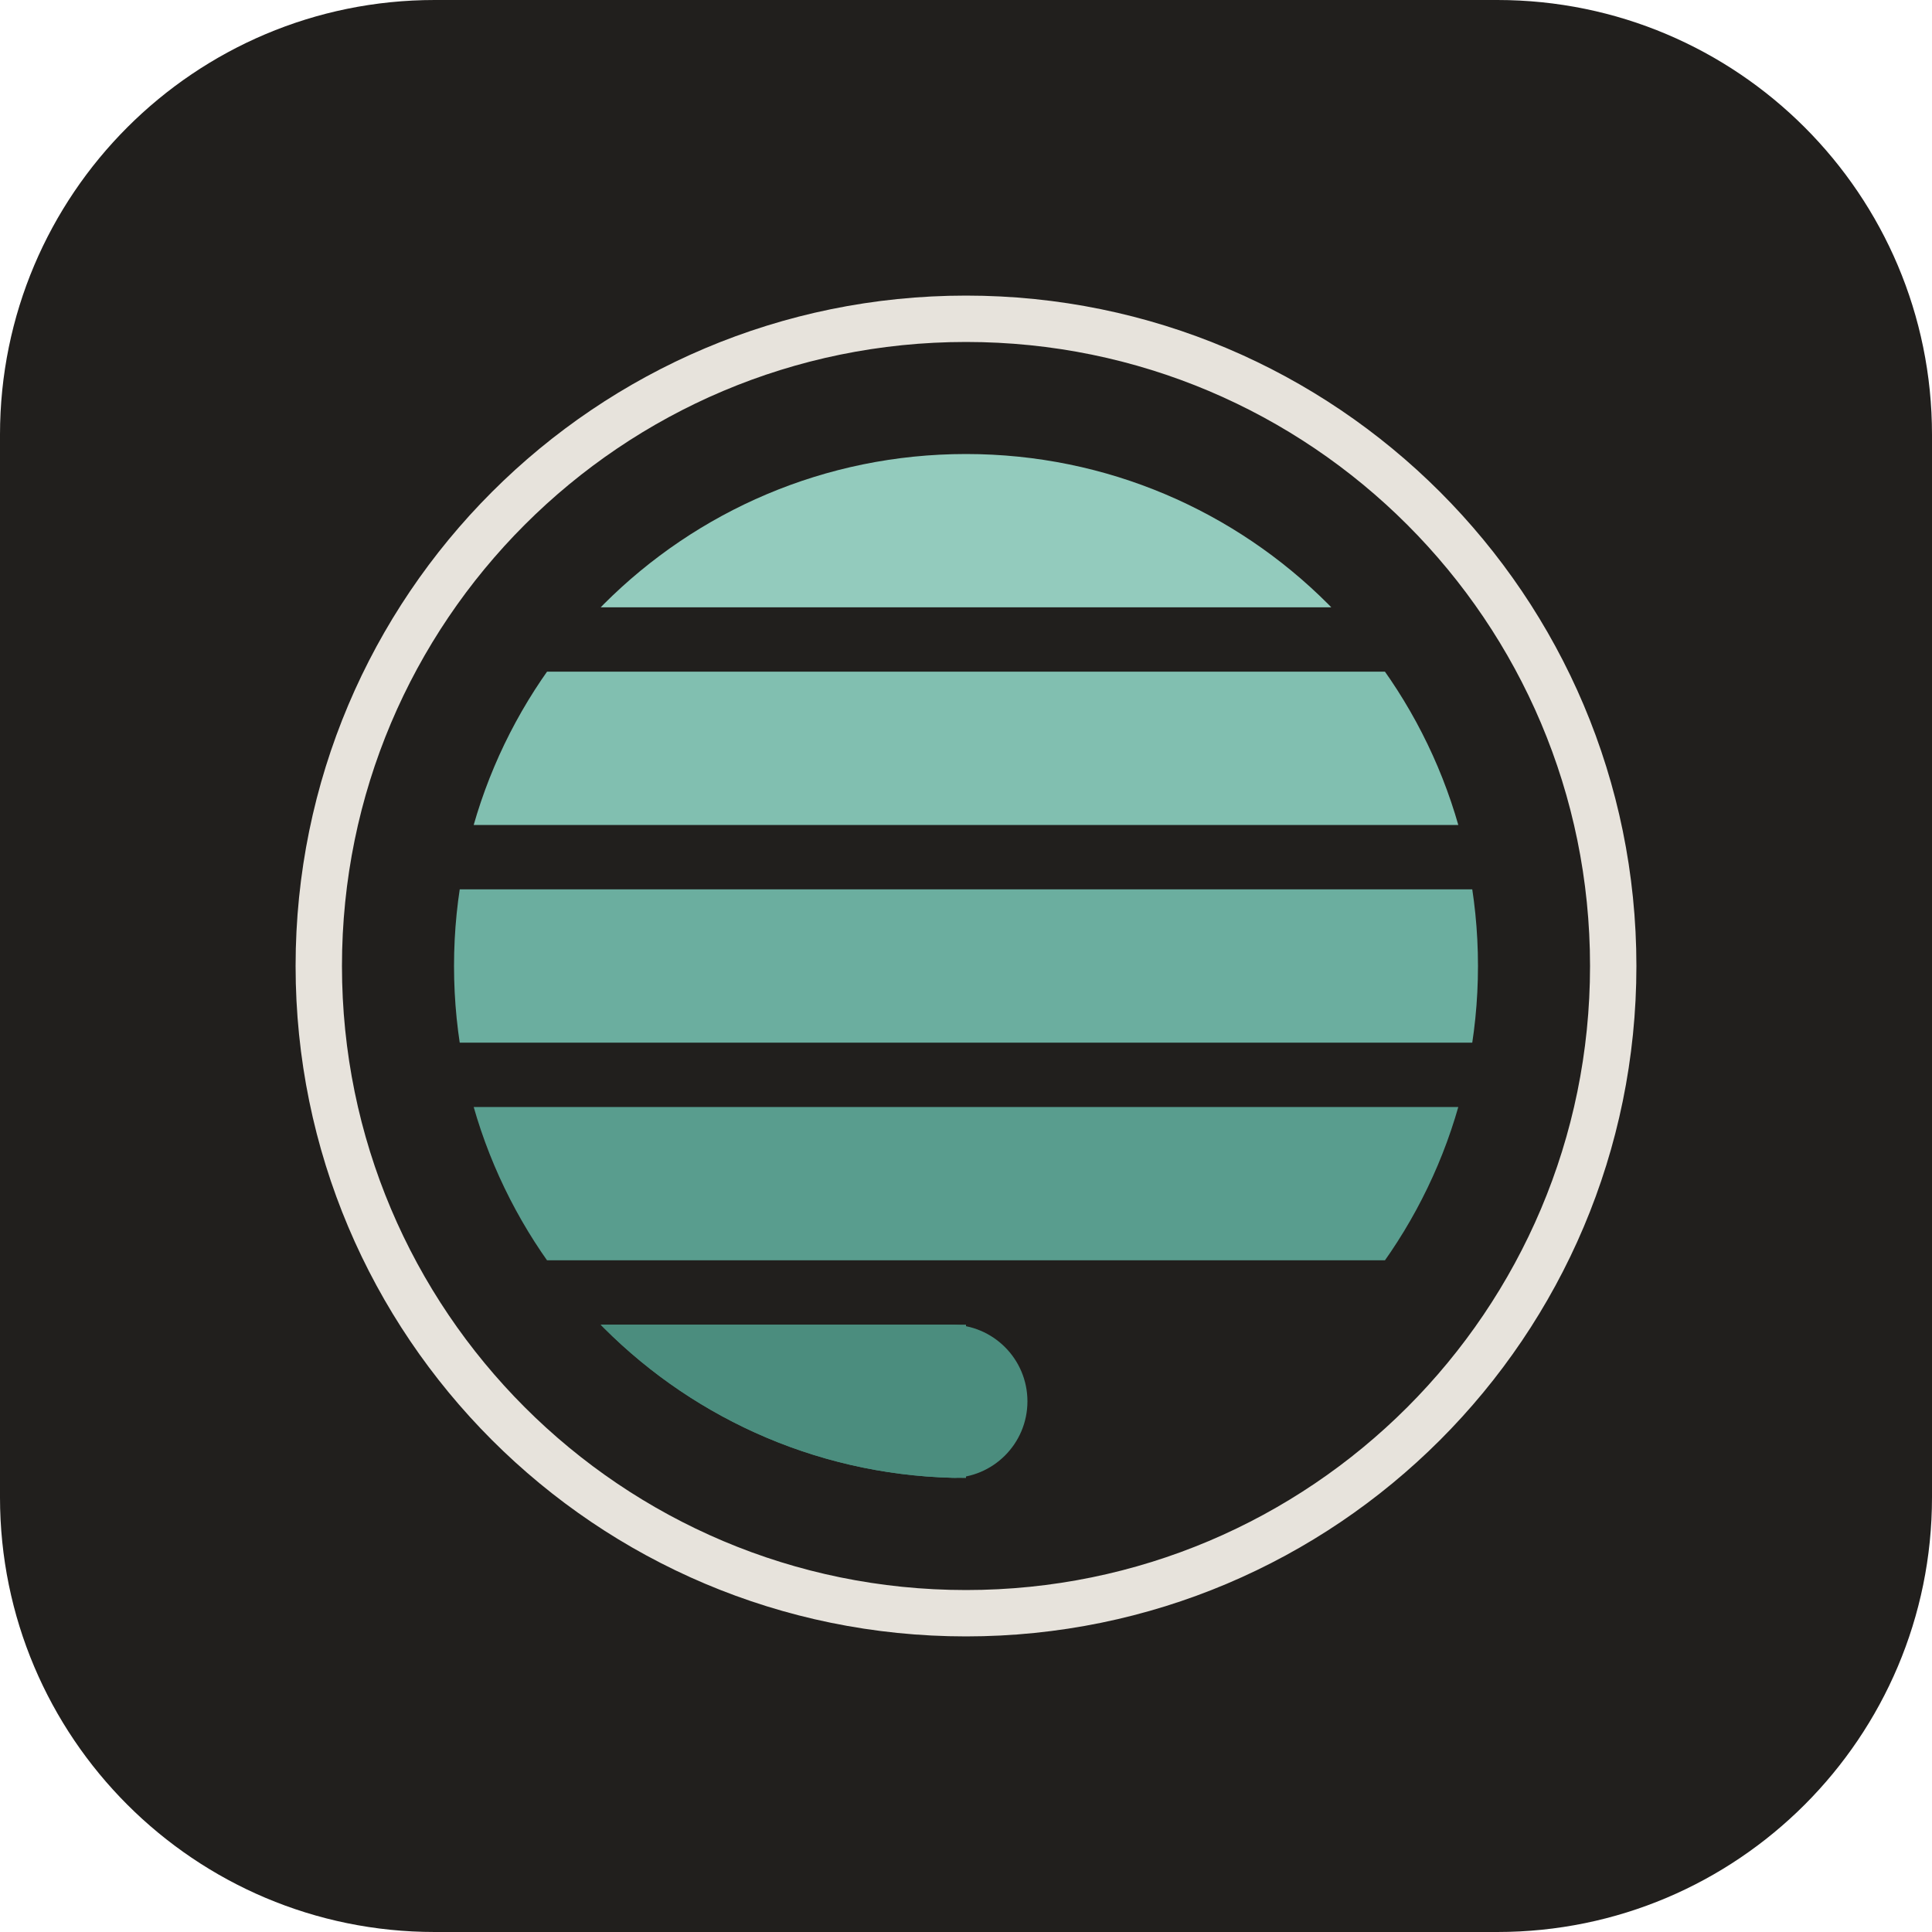
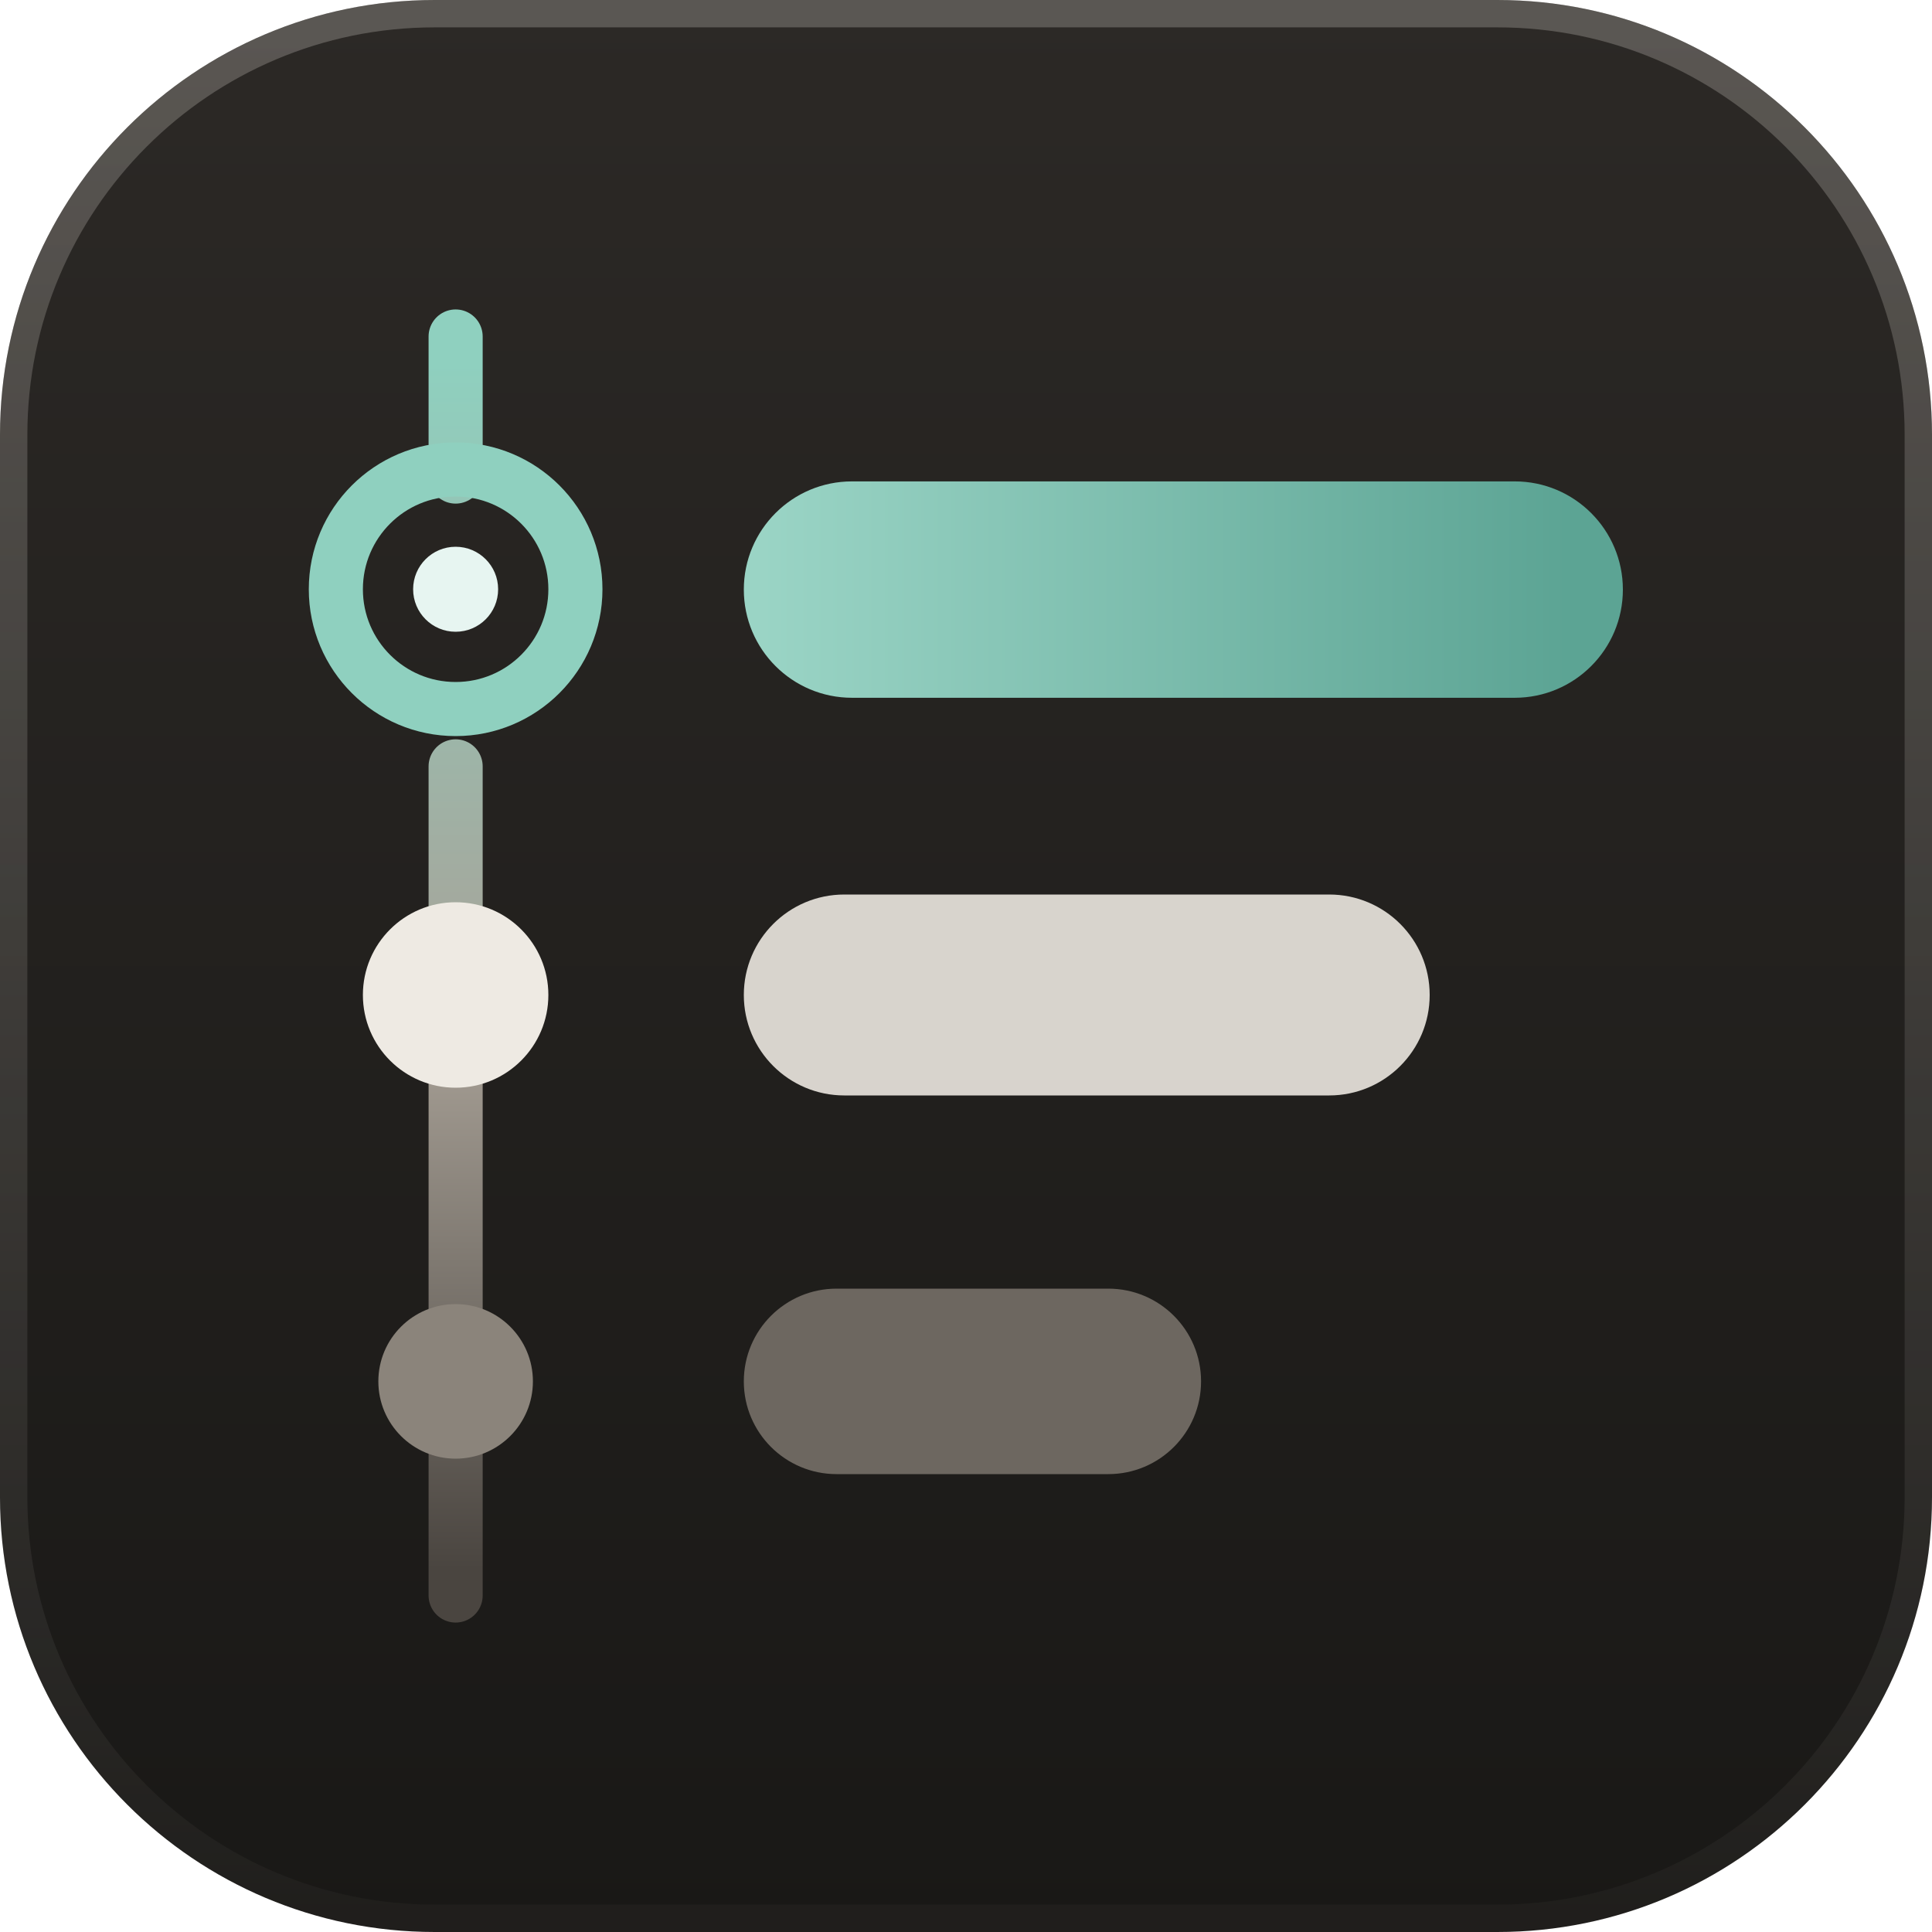
- <svg xmlns="http://www.w3.org/2000/svg" viewBox="834 30 300 300" role="img" aria-label="Tacit">
+ <svg xmlns="http://www.w3.org/2000/svg" viewBox="0 0 120 120" role="img" aria-label="Tacit">
  <defs>
-     <clipPath id="d">
-       <circle cx="984" cy="180" r="79.5" />
-     </clipPath>
+     <linearGradient id="bg" x1="0" y1="0" x2="0" y2="1">
+       <stop offset="0%" stop-color="#2c2926" />
+       <stop offset="100%" stop-color="#191816" />
+     </linearGradient>
+     <linearGradient id="rim" x1="0" y1="0" x2="0" y2="1">
+       <stop offset="0%" stop-color="#fffaf2" stop-opacity="0.22" />
+       <stop offset="100%" stop-color="#fffaf2" stop-opacity="0.03" />
+     </linearGradient>
+     <linearGradient id="rail" x1="30.5" y1="22.5" x2="30.5" y2="97.5" gradientUnits="userSpaceOnUse">
+       <stop offset="0%" stop-color="#8fd0bf" />
+       <stop offset="55%" stop-color="#a8a197" />
+       <stop offset="100%" stop-color="#4a4540" />
+     </linearGradient>
+     <linearGradient id="bar" x1="47.3" y1="38.6" x2="97.4" y2="38.6" gradientUnits="userSpaceOnUse">
+       <stop offset="0%" stop-color="#9ad4c5" />
+       <stop offset="100%" stop-color="#5ca494" />
+     </linearGradient>
  </defs>
-   <rect x="834" y="30" width="300" height="300" rx="67.5" fill="#211f1d" />
-   <circle cx="984" cy="180" r="100.5" fill="none" stroke="#e7e3dc" stroke-width="7.2" />
-   <g clip-path="url(#d)">
-     <path fill="#93cbbd" d="M904.5 100.5h159v23.803H904.5z" />
-     <path fill="#81bfb0" d="M904.5 134.299h159v23.803H904.5z" />
-     <path fill="#6bae9f" d="M904.5 168.098h159v23.803H904.5z" />
-     <path fill="#599d8e" d="M904.5 201.897h159v23.803H904.5z" />
-     <rect x="904.5" y="235.696" width="89.04" height="23.804" rx="11.902" fill="#4b8d7e" />
-     <path fill="#4b8d7e" d="M904.5 235.696H984V259.5h-79.5z" />
-   </g>
+   <rect x="0" y="0" width="120" height="120" rx="27" fill="url(#bg)" />
+   <rect x="0.85" y="0.85" width="118.3" height="118.3" rx="26.15" fill="none" stroke="url(#rim)" stroke-width="1.7" />
+   <path d="M28.3 20.9 V29.6 M28.3 47.6 V99.1" fill="none" stroke="url(#rail)" stroke-width="3.36" stroke-linecap="round" />
+   <circle cx="28.3" cy="36.6" r="7.44" fill="none" stroke="#8fd0bf" stroke-width="3.36" />
+   <circle cx="28.3" cy="36.6" r="2.64" fill="#e7f5f1" />
+   <rect x="46.2" y="29.9" width="54.6" height="13.44" rx="6.72" fill="url(#bar)" />
+   <circle cx="28.3" cy="61.8" r="5.76" fill="#eeeae3" />
+   <rect x="46.2" y="55.56" width="42.6" height="12.48" rx="6.24" fill="#e7e3dc" opacity="0.92" />
+   <circle cx="28.3" cy="85.8" r="4.8" fill="#8b847b" />
+   <rect x="46.2" y="80.04" width="28.4" height="11.52" rx="5.76" fill="#6d6760" />
</svg>
